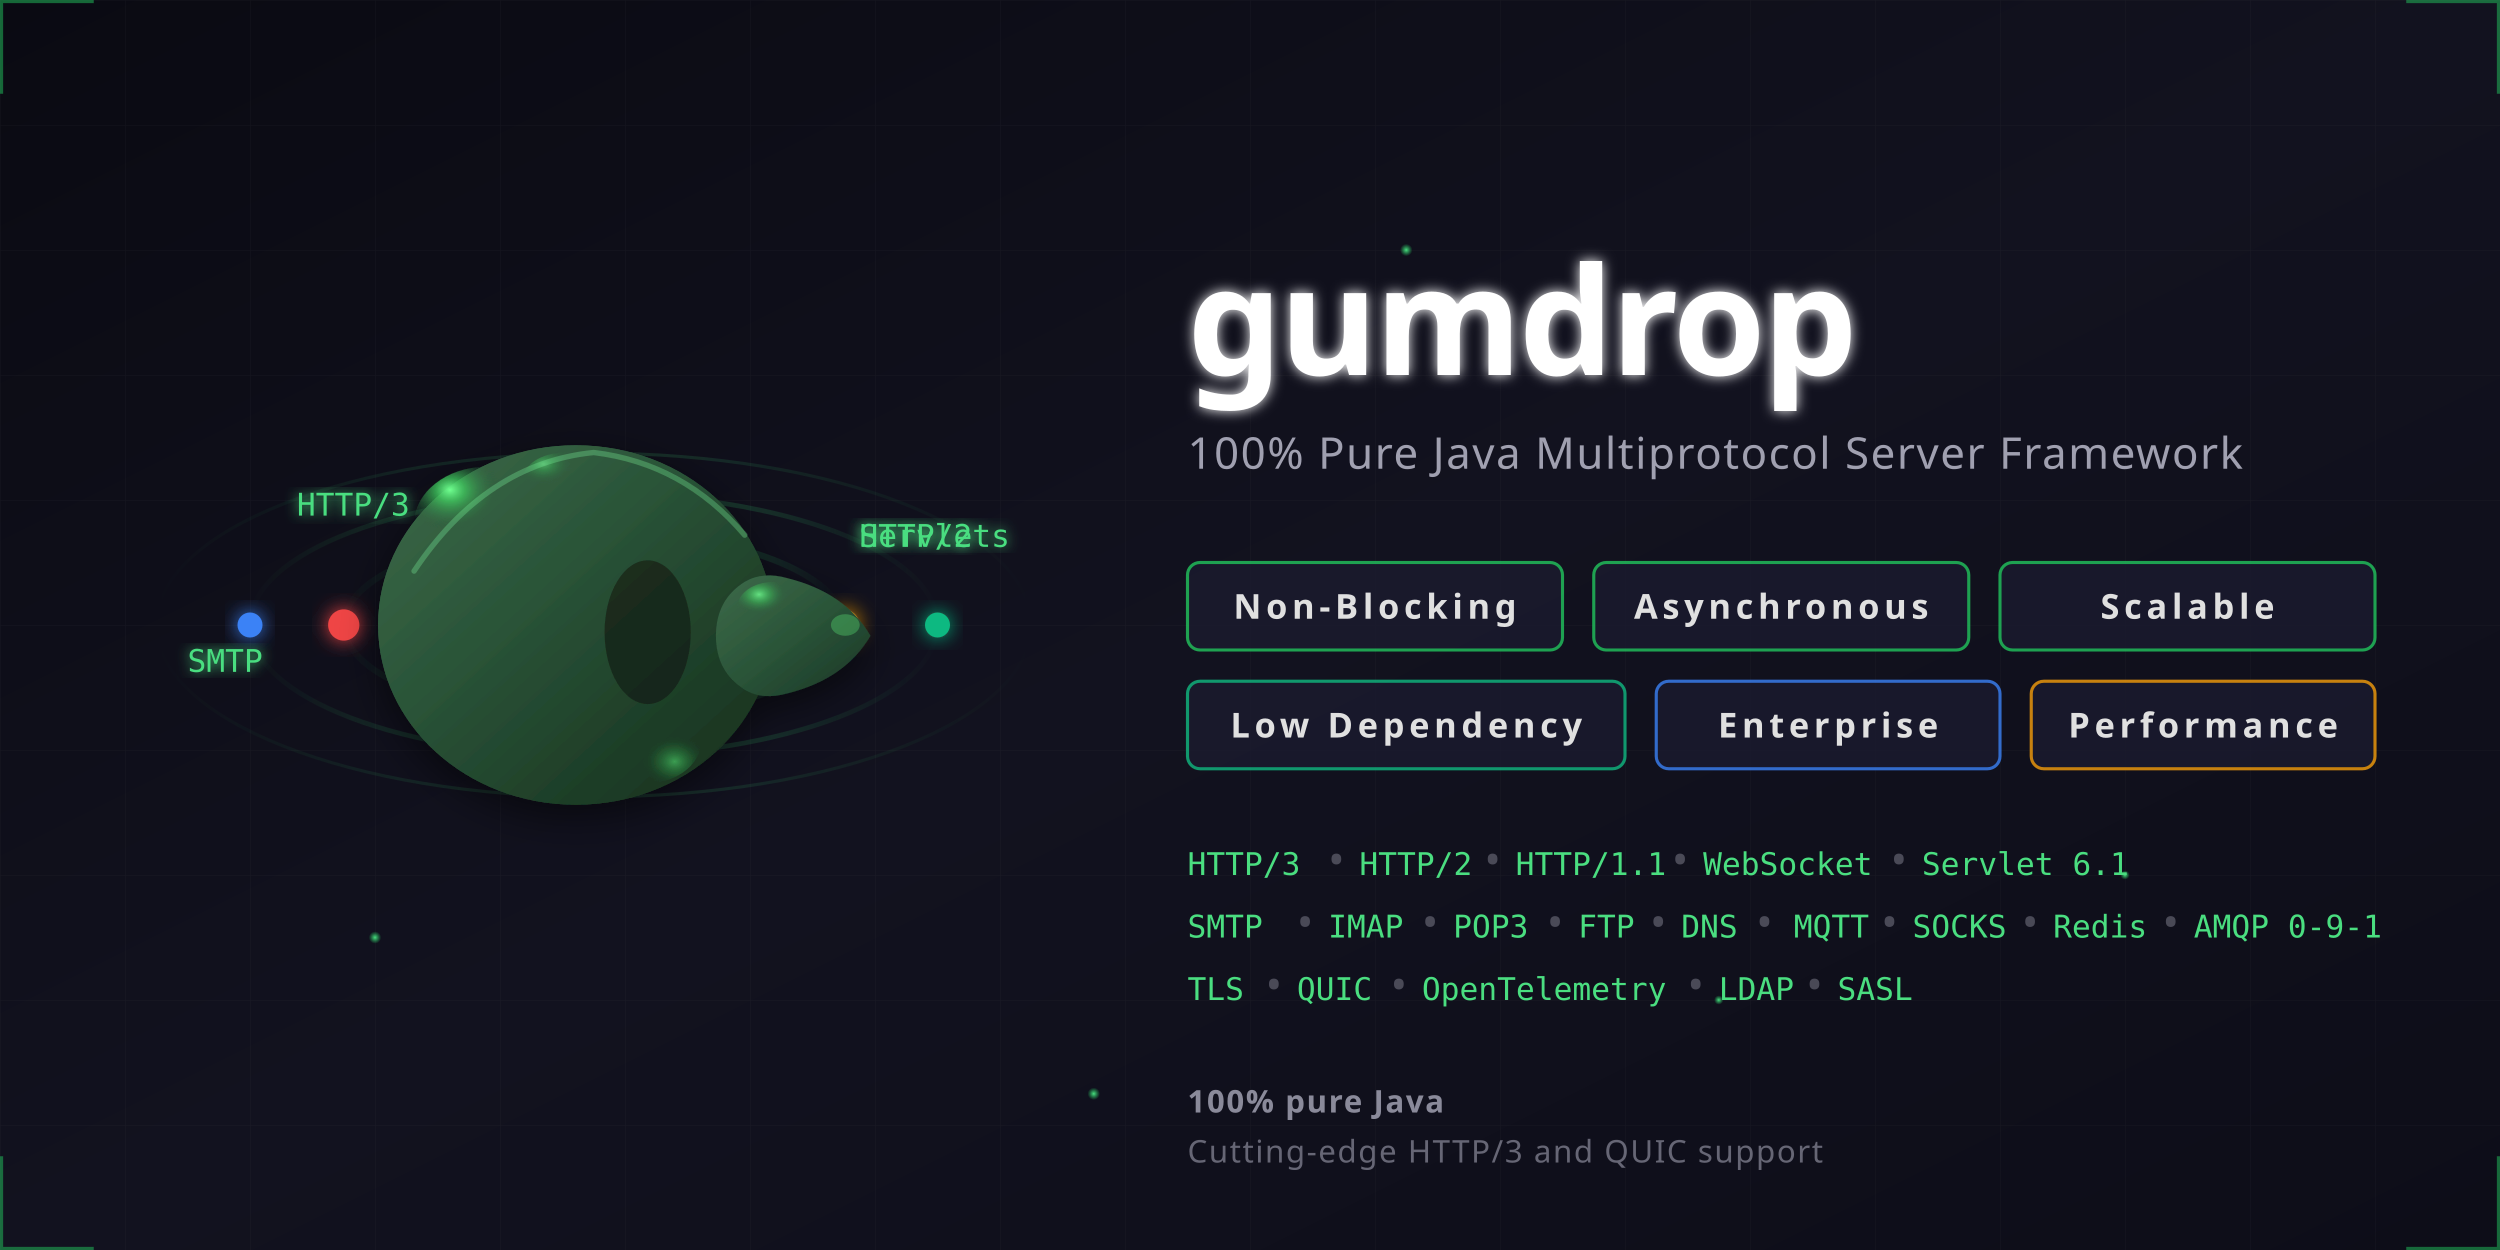
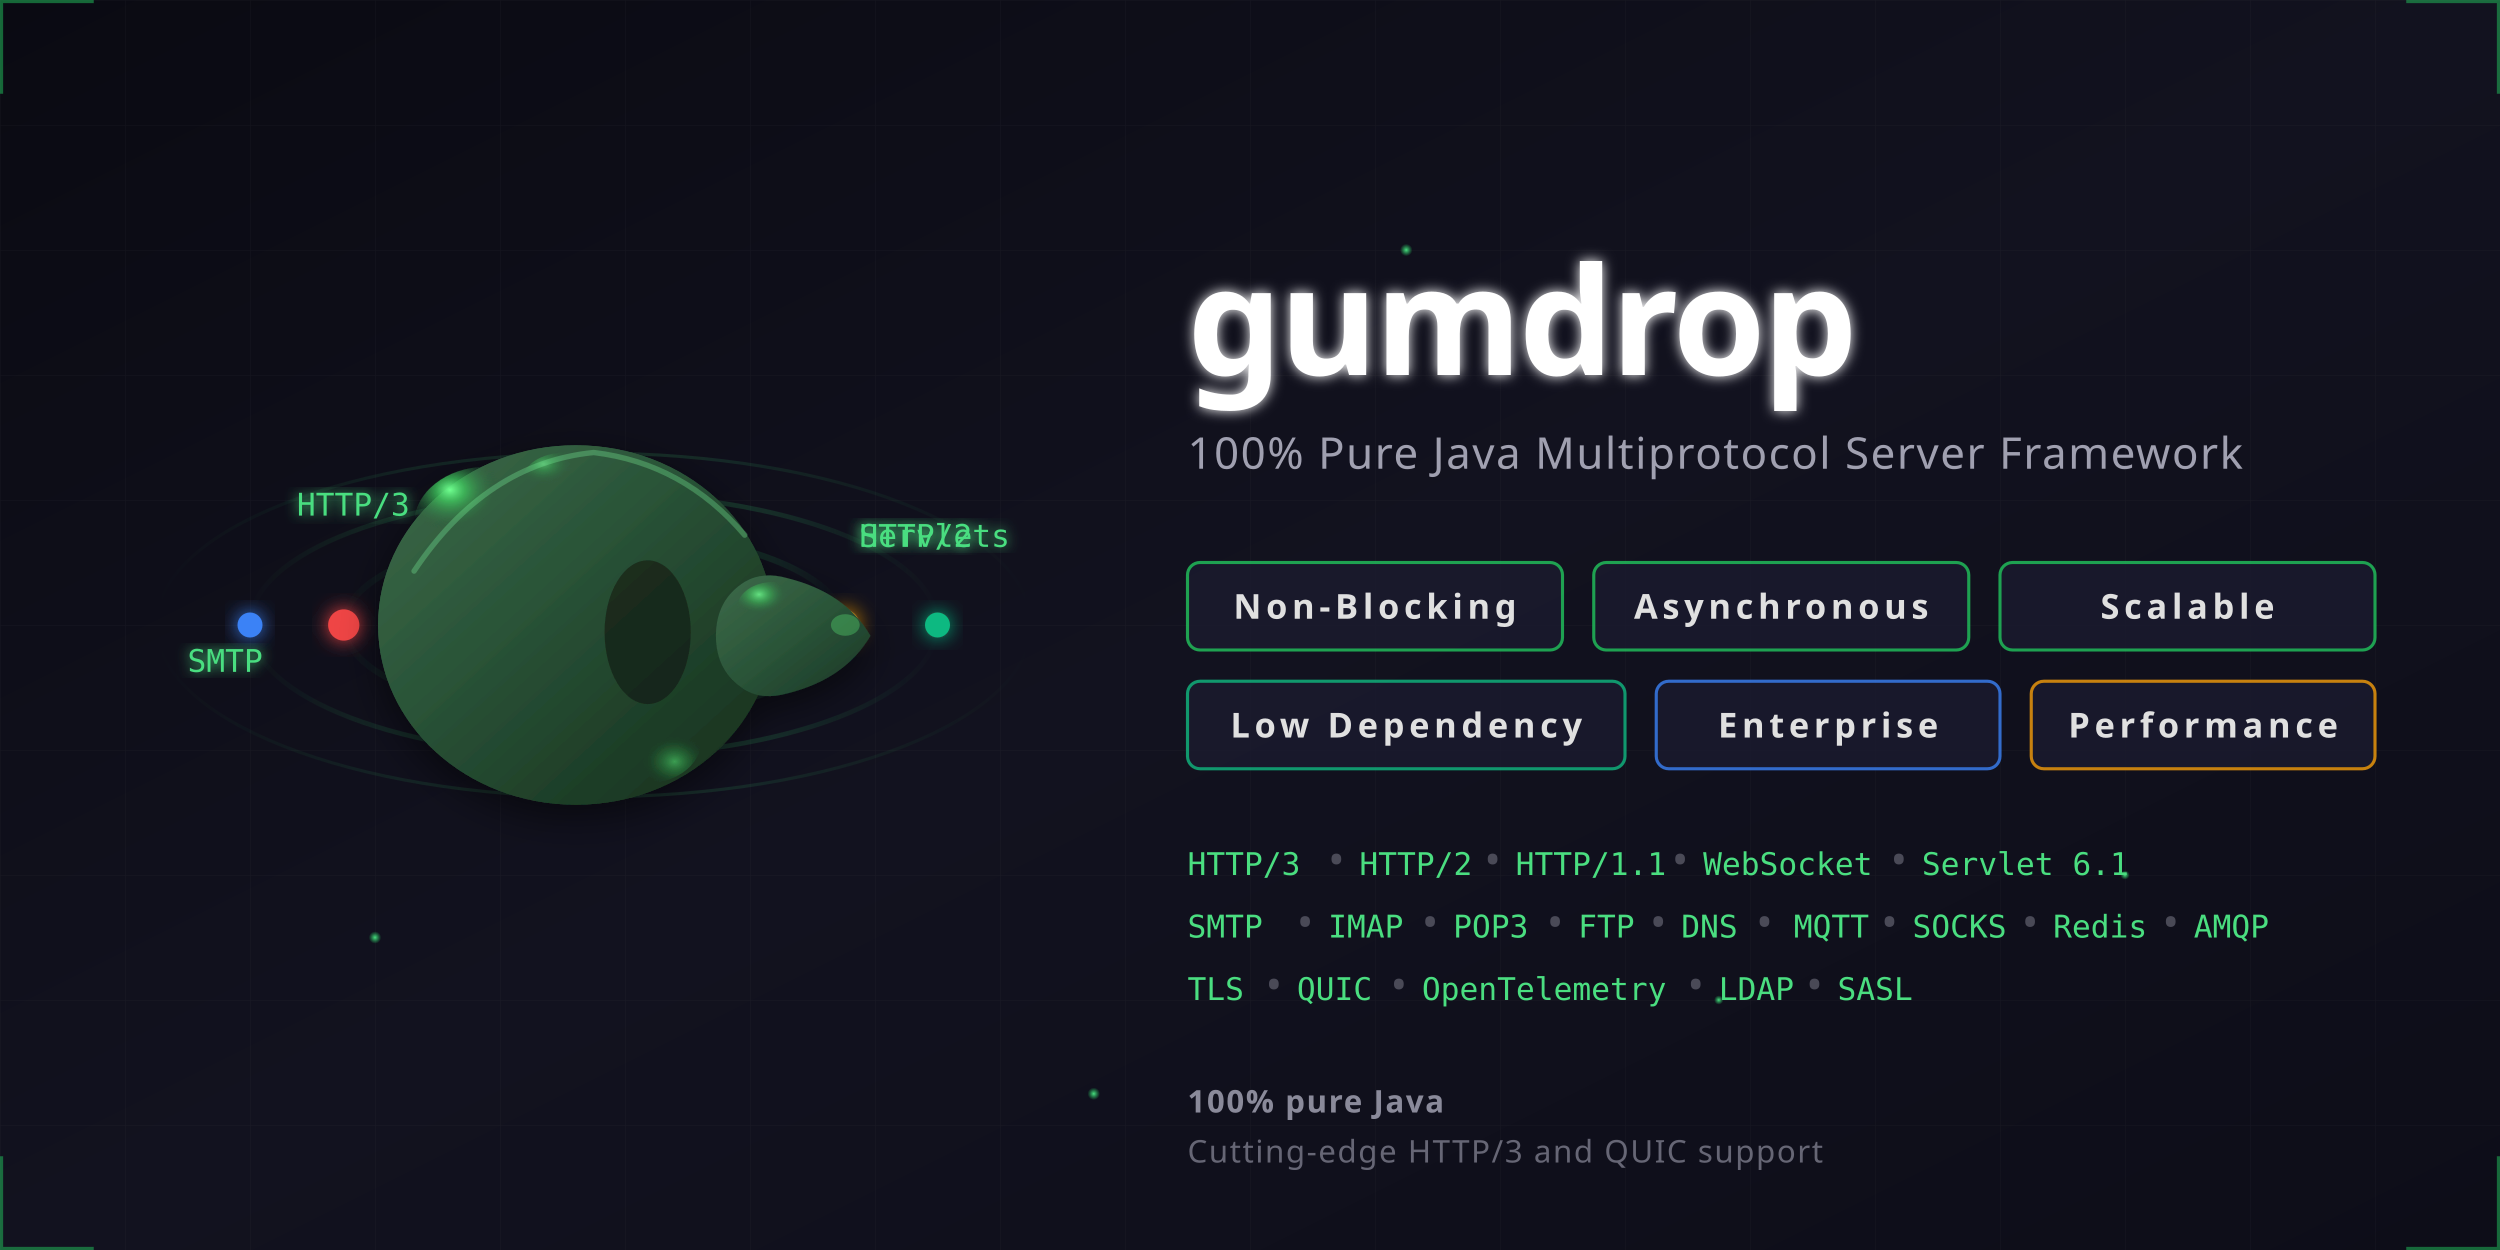
<svg xmlns="http://www.w3.org/2000/svg" viewBox="0 0 800 400" width="100vw">
  <defs>
    <linearGradient id="bgGrad" x1="0%" y1="0%" x2="100%" y2="100%">
      <stop offset="0%" style="stop-color:#0a0a12" />
      <stop offset="50%" style="stop-color:#12121f" />
      <stop offset="100%" style="stop-color:#0d0d18" />
    </linearGradient>
    <linearGradient id="orbitGrad" x1="0%" y1="0%" x2="100%" y2="0%">
      <stop offset="0%" style="stop-color:#22c55e;stop-opacity:0" />
      <stop offset="50%" style="stop-color:#4ade80;stop-opacity:0.6" />
      <stop offset="100%" style="stop-color:#22c55e;stop-opacity:0" />
    </linearGradient>
    <radialGradient id="particleGlow" cx="50%" cy="50%" r="50%">
      <stop offset="0%" style="stop-color:#4ade80;stop-opacity:1" />
      <stop offset="100%" style="stop-color:#22c55e;stop-opacity:0" />
    </radialGradient>
    <linearGradient id="torusBase" x1="0%" y1="0%" x2="100%" y2="100%">
      <stop offset="0%" style="stop-color:#3d6b4a" />
      <stop offset="40%" style="stop-color:#2a5438" />
      <stop offset="70%" style="stop-color:#1f4029" />
      <stop offset="100%" style="stop-color:#152d1c" />
    </linearGradient>
    <radialGradient id="highlightTL" cx="25%" cy="20%" r="35%">
      <stop offset="0%" style="stop-color:#70ff90;stop-opacity:1" />
      <stop offset="30%" style="stop-color:#40d060;stop-opacity:0.7" />
      <stop offset="100%" style="stop-color:#2a5438;stop-opacity:0" />
    </radialGradient>
    <radialGradient id="highlightBR" cx="75%" cy="75%" r="30%">
      <stop offset="0%" style="stop-color:#50e070;stop-opacity:0.6" />
      <stop offset="50%" style="stop-color:#30a048;stop-opacity:0.3" />
      <stop offset="100%" style="stop-color:#1f4029;stop-opacity:0" />
    </radialGradient>
    <linearGradient id="gumdropGrad" x1="0%" y1="0%" x2="100%" y2="100%">
      <stop offset="0%" style="stop-color:#3d6b4a" />
      <stop offset="50%" style="stop-color:#2a5438" />
      <stop offset="100%" style="stop-color:#1a3525" />
    </linearGradient>
    <radialGradient id="gumdropHighlight" cx="30%" cy="25%" r="40%">
      <stop offset="0%" style="stop-color:#70ff90;stop-opacity:0.9" />
      <stop offset="40%" style="stop-color:#40d060;stop-opacity:0.5" />
      <stop offset="100%" style="stop-color:#2a5438;stop-opacity:0" />
    </radialGradient>
    <filter id="glow" x="-50%" y="-50%" width="200%" height="200%">
      <feGaussianBlur stdDeviation="3" result="coloredBlur" />
      <feMerge>
        <feMergeNode in="coloredBlur" />
        <feMergeNode in="SourceGraphic" />
      </feMerge>
    </filter>
    <filter id="textGlow" x="-20%" y="-20%" width="140%" height="140%">
      <feGaussianBlur stdDeviation="2" result="coloredBlur" />
      <feMerge>
        <feMergeNode in="coloredBlur" />
        <feMergeNode in="SourceGraphic" />
      </feMerge>
    </filter>
    <filter id="logoShadow" x="-20%" y="-20%" width="140%" height="140%">
      <feDropShadow dx="0" dy="4" stdDeviation="6" flood-color="#000000" flood-opacity="0.5" />
    </filter>
  </defs>
  <style>
    @keyframes float {
      0%, 100% { transform: translate(0px, 0px); }
      50% { transform: translate(0px, -8px); }
    }
    @keyframes pulse {
      0%, 100% { opacity: 0.6; }
      50% { opacity: 1; }
    }
    @keyframes fadeSlide {
      0%, 100% { opacity: 0.4; transform: translateX(-5px); }
      50% { opacity: 1; transform: translateX(5px); }
    }
    @keyframes particleFloat {
      0% { opacity: 0; transform: translateY(20px) scale(0.5); }
      50% { opacity: 1; }
      100% { opacity: 0; transform: translateY(-30px) scale(1.2); }
    }
    @keyframes shimmer {
      0% { opacity: 0.3; }
      50% { opacity: 0.8; }
      100% { opacity: 0.3; }
    }
    @keyframes ringRotate {
      from { transform: rotate(0deg); }
      to { transform: rotate(360deg); }
    }
    @keyframes ringRotateReverse {
      from { transform: rotate(360deg); }
      to { transform: rotate(0deg); }
    }
    
    .logo-float { animation: float 4s ease-in-out infinite; }
    .pulse-text { animation: pulse 3s ease-in-out infinite; }
    .fade-slide { animation: fadeSlide 4s ease-in-out infinite; }
    .particle { animation: particleFloat 3s ease-in-out infinite; }
    .shimmer { animation: shimmer 2s ease-in-out infinite; }
    
    .feature-text {
      font-family: 'Segoe UI', system-ui, sans-serif;
      font-size: 11px;
      font-weight: 600;
      fill: #e0e0e0;
      text-transform: uppercase;
      letter-spacing: 1.5px;
    }
    .title-text {
      font-family: 'Segoe UI', system-ui, sans-serif;
      font-size: 48px;
      font-weight: 700;
      fill: white;
      letter-spacing: -1px;
    }
    .subtitle-text {
      font-family: 'Segoe UI', system-ui, sans-serif;
      font-size: 14px;
      fill: #a0a0b0;
      letter-spacing: 0.5px;
    }
    .trailer-text {
      font-family: 'Segoe UI', system-ui, sans-serif;
      font-size: 10px;
      fill: #a0a0b0;
      letter-spacing: 0.5px;
    }
    .protocol-text {
      font-family: 'Consolas', 'Monaco', monospace;
      font-size: 10px;
      font-weight: 500;
      fill: #4ade80;
    }
    .buzzword {
      font-family: 'Segoe UI', system-ui, sans-serif;
      font-size: 12px;
      font-weight: 600;
      fill: #22c55e;
      letter-spacing: 2px;
      text-transform: uppercase;
    }
  </style>
  <rect width="800" height="400" fill="url(#bgGrad)" />
  <g opacity="0.03">
    <pattern id="grid" width="40" height="40" patternUnits="userSpaceOnUse">
      <path d="M 40 0 L 0 0 0 40" fill="none" stroke="#ffffff" stroke-width="0.5" />
    </pattern>
    <rect width="800" height="400" fill="url(#grid)" />
  </g>
  <g class="particle" style="animation-delay: 0s;">
    <circle cx="120" cy="300" r="2" fill="url(#particleGlow)" />
  </g>
  <g class="particle" style="animation-delay: 0.5s;">
    <circle cx="680" cy="280" r="1.5" fill="url(#particleGlow)" />
  </g>
  <g class="particle" style="animation-delay: 1s;">
    <circle cx="350" cy="350" r="2" fill="url(#particleGlow)" />
  </g>
  <g class="particle" style="animation-delay: 1.5s;">
    <circle cx="550" cy="320" r="1.5" fill="url(#particleGlow)" />
  </g>
  <g class="particle" style="animation-delay: 2s;">
    <circle cx="450" cy="80" r="2" fill="url(#particleGlow)" />
  </g>
  <g>
    <ellipse cx="190" cy="200" rx="140" ry="55" fill="none" stroke="url(#orbitGrad)" stroke-width="1" opacity="0.3" style="animation: ringRotate 35s linear infinite; transform-origin: 190px 200px;" />
    <ellipse cx="190" cy="200" rx="110" ry="42" fill="none" stroke="url(#orbitGrad)" stroke-width="1.5" opacity="0.5" style="animation: ringRotateReverse 25s linear infinite; transform-origin: 190px 200px;" />
    <ellipse cx="190" cy="200" rx="80" ry="30" fill="none" stroke="url(#orbitGrad)" stroke-width="2" opacity="0.7" style="animation: ringRotate 20s linear infinite; transform-origin: 190px 200px;" />
    <g style="animation: ringRotateReverse 25s linear infinite; transform-origin: 190px 200px;">
      <circle cx="300" cy="200" r="4" fill="#10b981" filter="url(#glow)" />
      <circle cx="80" cy="200" r="4" fill="#3b82f6" filter="url(#glow)" />
    </g>
    <g style="animation: ringRotate 20s linear infinite; transform-origin: 190px 200px;">
      <circle cx="270" cy="200" r="5" fill="#f59e0b" filter="url(#glow)" />
      <circle cx="110" cy="200" r="5" fill="#ef4444" filter="url(#glow)" />
    </g>
    <g class="logo-float" filter="url(#logoShadow)" style="transform-origin: 190px 200px;">
      <g transform="translate(190, 200) scale(1.15) translate(-80, -70)">
        <g transform="translate(80, 70)">
          <ellipse cx="-5" cy="0" rx="55" ry="50" fill="url(#torusBase)" />
          <path d="             M -60 0             A 55 50 0 1 1 50 0             A 55 50 0 1 1 -60 0             Z             M 0 -18             A 12 18 0 1 0 24 0             A 12 18 0 1 0 0 -18             Z           " fill="url(#torusBase)" fill-rule="evenodd" />
          <ellipse cx="15" cy="2" rx="12" ry="20" fill="#121810" opacity="0.6" />
          <ellipse cx="-30" cy="-28" rx="20" ry="16" fill="url(#highlightTL)" />
          <ellipse cx="-8" cy="-40" rx="12" ry="8" fill="url(#highlightTL)" opacity="0.5" />
          <ellipse cx="15" cy="32" rx="15" ry="12" fill="url(#highlightBR)" />
          <path d="M -50 -15 Q -30 -45, 0 -48 Q 25 -45, 42 -25" fill="none" stroke="#80ffa0" stroke-width="1.5" opacity="0.3" stroke-linecap="round" />
          <g transform="translate(42, 3)">
            <path d="               M 0 -15               Q 5 -18, 12 -16               Q 28 -12, 35 0               Q 28 12, 12 16               Q 5 18, 0 15               Q -8 10, -8 0               Q -8 -10, 0 -15               Z             " fill="url(#gumdropGrad)" />
            <ellipse cx="8" cy="-8" rx="10" ry="7" fill="url(#gumdropHighlight)" opacity="0.9" />
            <ellipse cx="28" cy="-3" rx="4" ry="3" fill="#60ff80" opacity="0.3" />
          </g>
        </g>
      </g>
    </g>
    <g style="animation: ringRotate 20s linear infinite; transform-origin: 190px 200px;">
      <text x="275" y="175" class="protocol-text" filter="url(#textGlow)">HTTP/2</text>
    </g>
    <g style="animation: ringRotate 22s linear infinite; transform-origin: 190px 200px;">
      <text x="95" y="165" class="protocol-text" filter="url(#textGlow)">HTTP/3</text>
    </g>
    <g style="animation: ringRotateReverse 25s linear infinite; transform-origin: 190px 200px;">
      <text x="60" y="215" class="protocol-text" filter="url(#textGlow)">SMTP</text>
    </g>
    <g style="animation: ringRotateReverse 27s linear infinite; transform-origin: 190px 200px;">
      <text x="275" y="175" class="protocol-text" filter="url(#textGlow)">Servlets</text>
    </g>
  </g>
  <g transform="translate(380, 0)">
    <text x="0" y="120" class="title-text" filter="url(#textGlow)">gumdrop</text>
    <text x="0" y="150" class="subtitle-text">100% Pure Java Multiprotocol Server Framework</text>
    <g transform="translate(0, 180)">
      <g class="shimmer" style="animation-delay: 0s;">
        <rect x="0" y="0" width="120" height="28" rx="4" fill="#1a1a2e" stroke="#22c55e" stroke-width="1" opacity="0.8" />
        <text x="60" y="18" text-anchor="middle" class="feature-text">Non-Blocking</text>
      </g>
      <g class="shimmer" style="animation-delay: 0.3s;">
        <rect x="130" y="0" width="120" height="28" rx="4" fill="#1a1a2e" stroke="#22c55e" stroke-width="1" opacity="0.8" />
        <text x="190" y="18" text-anchor="middle" class="feature-text">Asynchronous</text>
      </g>
      <g class="shimmer" style="animation-delay: 0.6s;">
        <rect x="260" y="0" width="120" height="28" rx="4" fill="#1a1a2e" stroke="#22c55e" stroke-width="1" opacity="0.8" />
        <text x="320" y="18" text-anchor="middle" class="feature-text">Scalable</text>
      </g>
      <g class="shimmer" style="animation-delay: 0.9s;">
        <rect x="0" y="38" width="140" height="28" rx="4" fill="#1a1a2e" stroke="#10b981" stroke-width="1" opacity="0.8" />
        <text x="70" y="56" text-anchor="middle" class="feature-text">Low Dependency</text>
      </g>
      <g class="shimmer" style="animation-delay: 1.2s;">
        <rect x="150" y="38" width="110" height="28" rx="4" fill="#1a1a2e" stroke="#3b82f6" stroke-width="1" opacity="0.8" />
        <text x="205" y="56" text-anchor="middle" class="feature-text">Enterprise</text>
      </g>
      <g class="shimmer" style="animation-delay: 1.5s;">
        <rect x="270" y="38" width="110" height="28" rx="4" fill="#1a1a2e" stroke="#f59e0b" stroke-width="1" opacity="0.8" />
        <text x="325" y="56" text-anchor="middle" class="feature-text">Performance</text>
      </g>
    </g>
    <g transform="translate(0, 280)">
      <g class="fade-slide">
        <text x="0" y="0" class="protocol-text">HTTP/3</text>
        <text x="45" y="0" class="subtitle-text" opacity="0.4">•</text>
        <text x="55" y="0" class="protocol-text">HTTP/2</text>
        <text x="95" y="0" class="subtitle-text" opacity="0.4">•</text>
        <text x="105" y="0" class="protocol-text">HTTP/1.1</text>
        <text x="155" y="0" class="subtitle-text" opacity="0.4">•</text>
        <text x="165" y="0" class="protocol-text">WebSocket</text>
        <text x="225" y="0" class="subtitle-text" opacity="0.4">•</text>
        <text x="235" y="0" class="protocol-text">Servlet 6.1</text>
      </g>
      <g class="fade-slide" style="animation-delay: 2s;">
        <text x="0" y="20" class="protocol-text">SMTP</text>
        <text x="35" y="20" class="subtitle-text" opacity="0.4">•</text>
        <text x="45" y="20" class="protocol-text">IMAP</text>
        <text x="75" y="20" class="subtitle-text" opacity="0.4">•</text>
        <text x="85" y="20" class="protocol-text">POP3</text>
        <text x="115" y="20" class="subtitle-text" opacity="0.4">•</text>
        <text x="125" y="20" class="protocol-text">FTP</text>
        <text x="148" y="20" class="subtitle-text" opacity="0.4">•</text>
        <text x="158" y="20" class="protocol-text">DNS</text>
        <text x="182" y="20" class="subtitle-text" opacity="0.4">•</text>
        <text x="194" y="20" class="protocol-text">MQTT</text>
        <text x="222" y="20" class="subtitle-text" opacity="0.4">•</text>
        <text x="232" y="20" class="protocol-text">SOCKS</text>
        <text x="267" y="20" class="subtitle-text" opacity="0.4">•</text>
        <text x="277" y="20" class="protocol-text">Redis</text>
        <text x="312" y="20" class="subtitle-text" opacity="0.4">•</text>
-         <text x="322" y="20" class="protocol-text">AMQP 0-9-1</text>
+         <text x="322" y="20" class="protocol-text">AMQP</text>
      </g>
      <g class="fade-slide" style="animation-delay: 4s;">
        <text x="0" y="40" class="protocol-text">TLS</text>
        <text x="25" y="40" class="subtitle-text" opacity="0.4">•</text>
        <text x="35" y="40" class="protocol-text">QUIC</text>
        <text x="65" y="40" class="subtitle-text" opacity="0.4">•</text>
        <text x="75" y="40" class="protocol-text">OpenTelemetry</text>
        <text x="160" y="40" class="subtitle-text" opacity="0.4">•</text>
        <text x="170" y="40" class="protocol-text">LDAP</text>
        <text x="198" y="40" class="subtitle-text" opacity="0.4">•</text>
        <text x="208" y="40" class="protocol-text">SASL</text>
      </g>
    </g>
    <g transform="translate(0, 356)">
      <text x="0" y="0" opacity="0.85" class="trailer-text" font-weight="700">100% pure Java</text>
      <text x="0" y="16" opacity="0.6" class="trailer-text">Cutting-edge HTTP/3 and QUIC support</text>
    </g>
  </g>
  <path d="M0 30 L0 0 L30 0" fill="none" stroke="#22c55e" stroke-width="2" opacity="0.5" />
  <path d="M800 30 L800 0 L770 0" fill="none" stroke="#22c55e" stroke-width="2" opacity="0.5" />
  <path d="M0 370 L0 400 L30 400" fill="none" stroke="#22c55e" stroke-width="2" opacity="0.5" />
  <path d="M800 370 L800 400 L770 400" fill="none" stroke="#22c55e" stroke-width="2" opacity="0.5" />
</svg>
